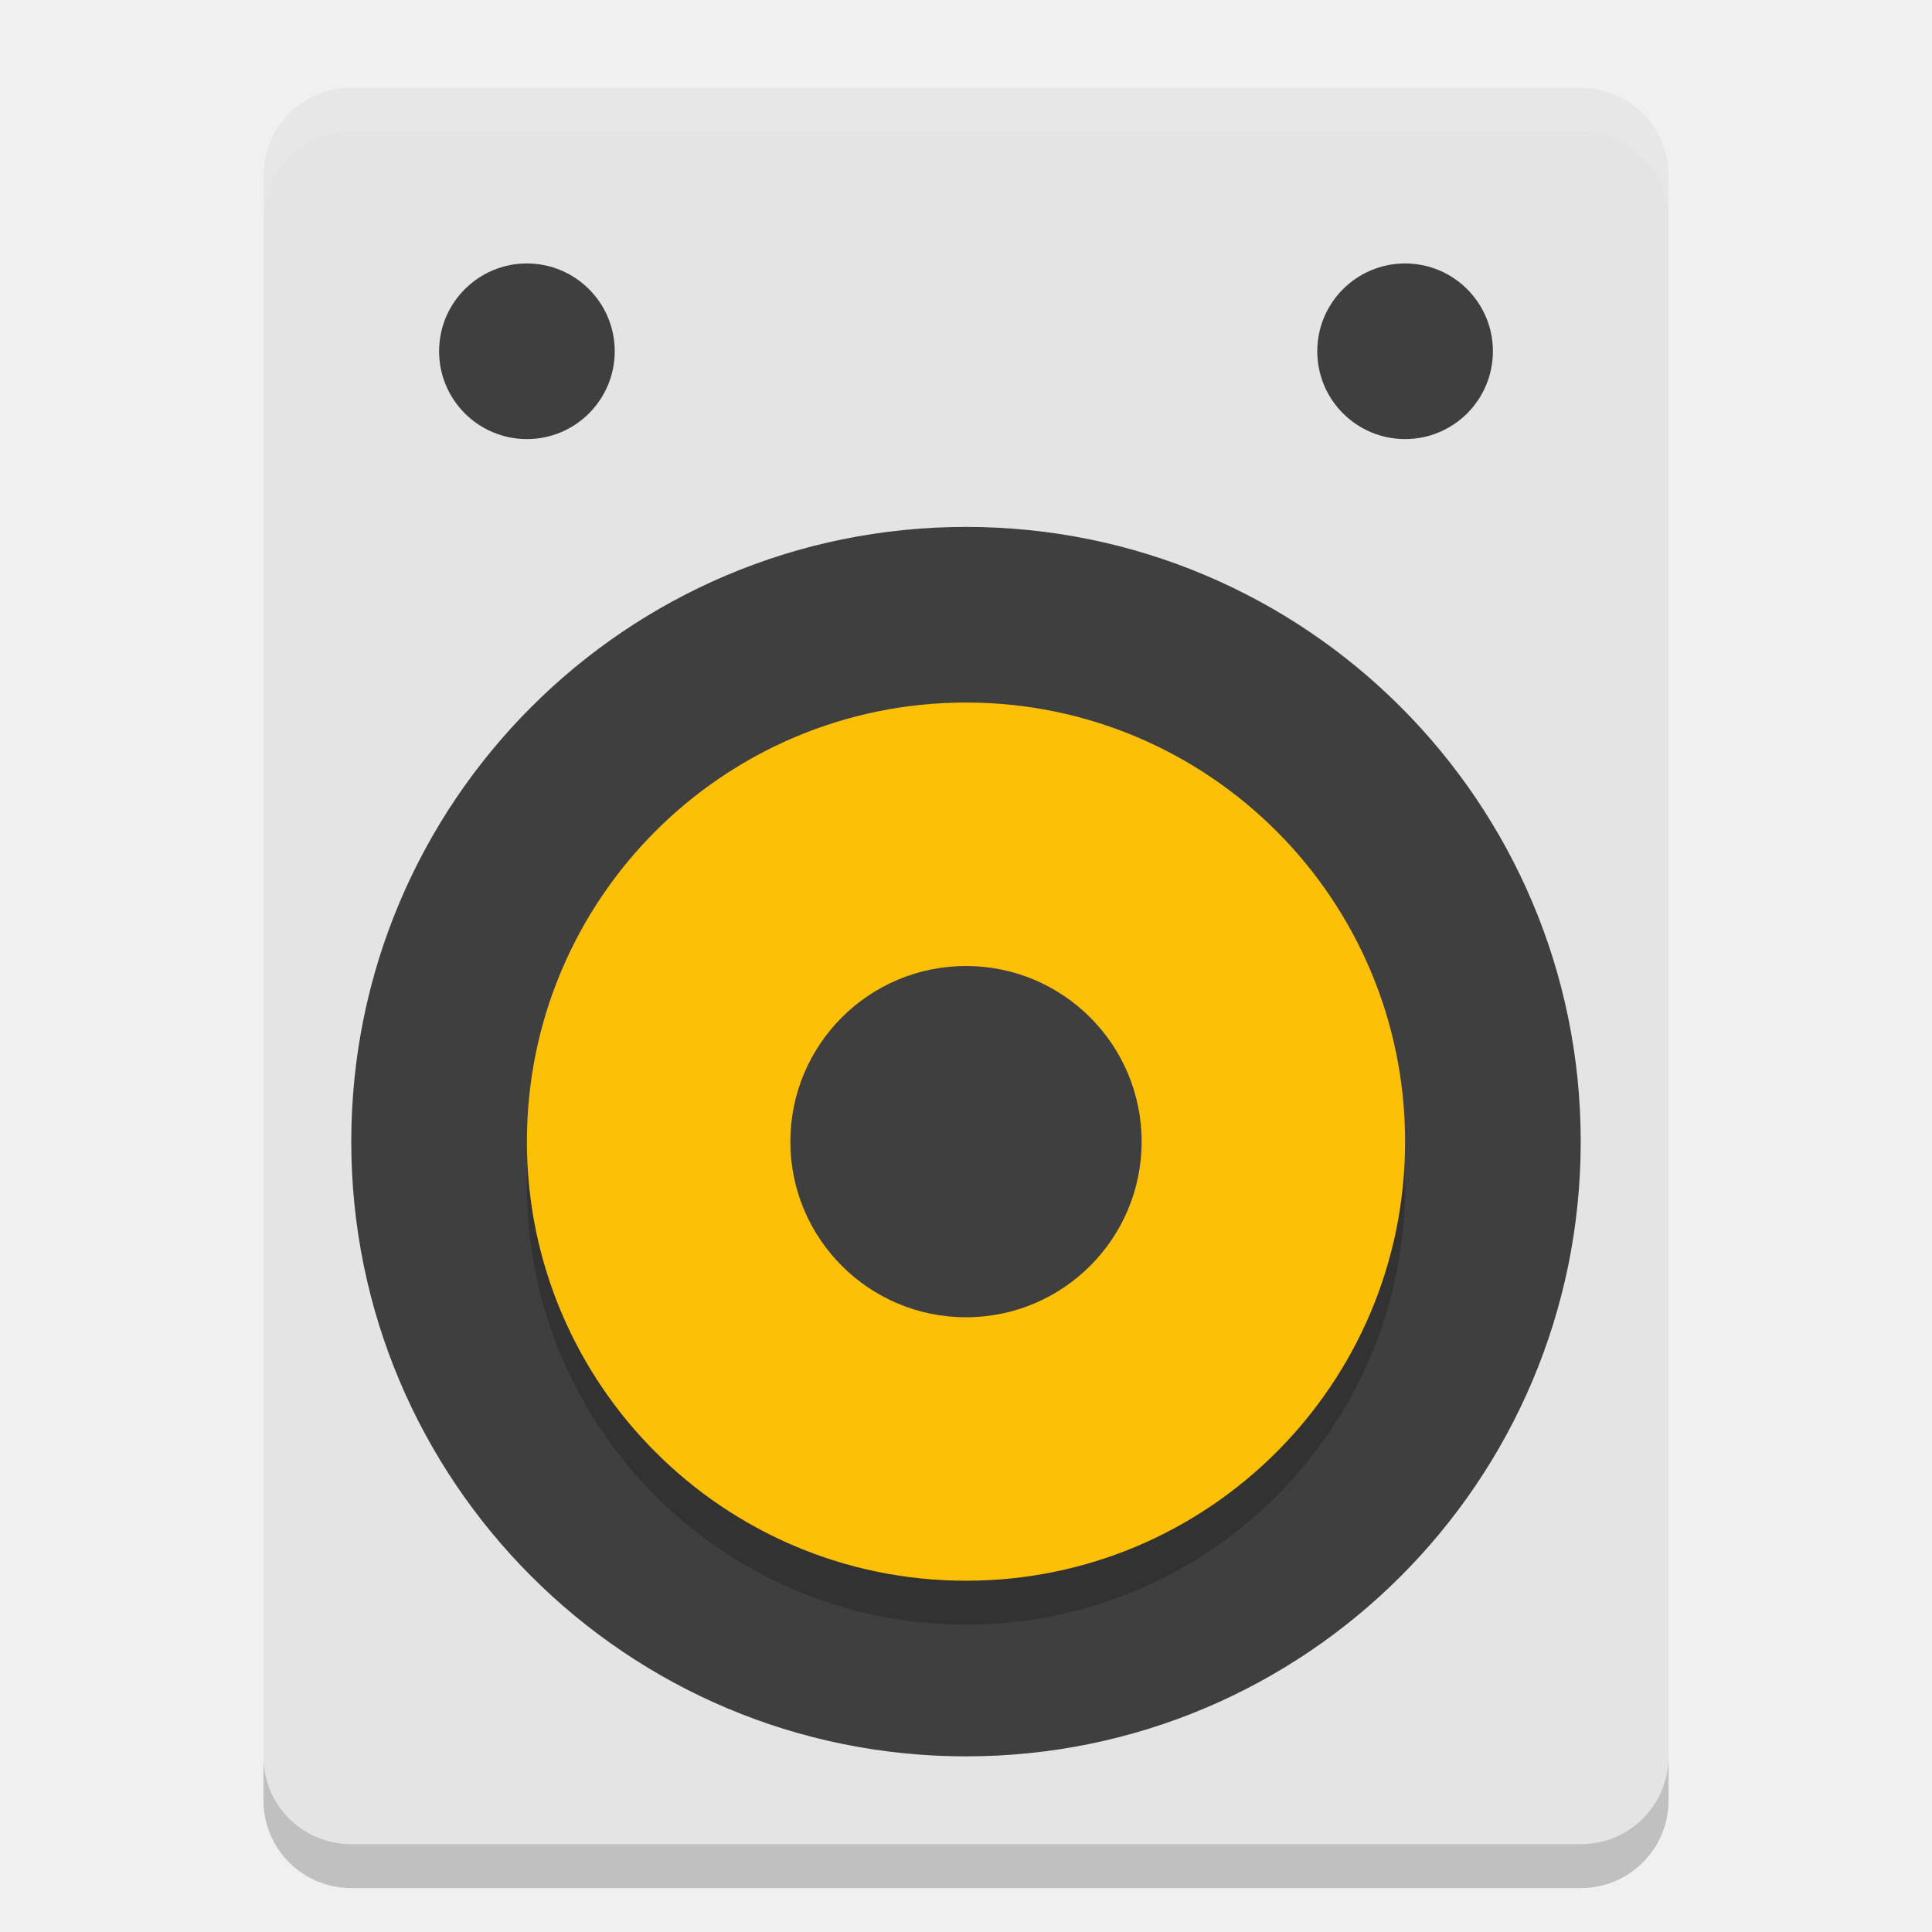
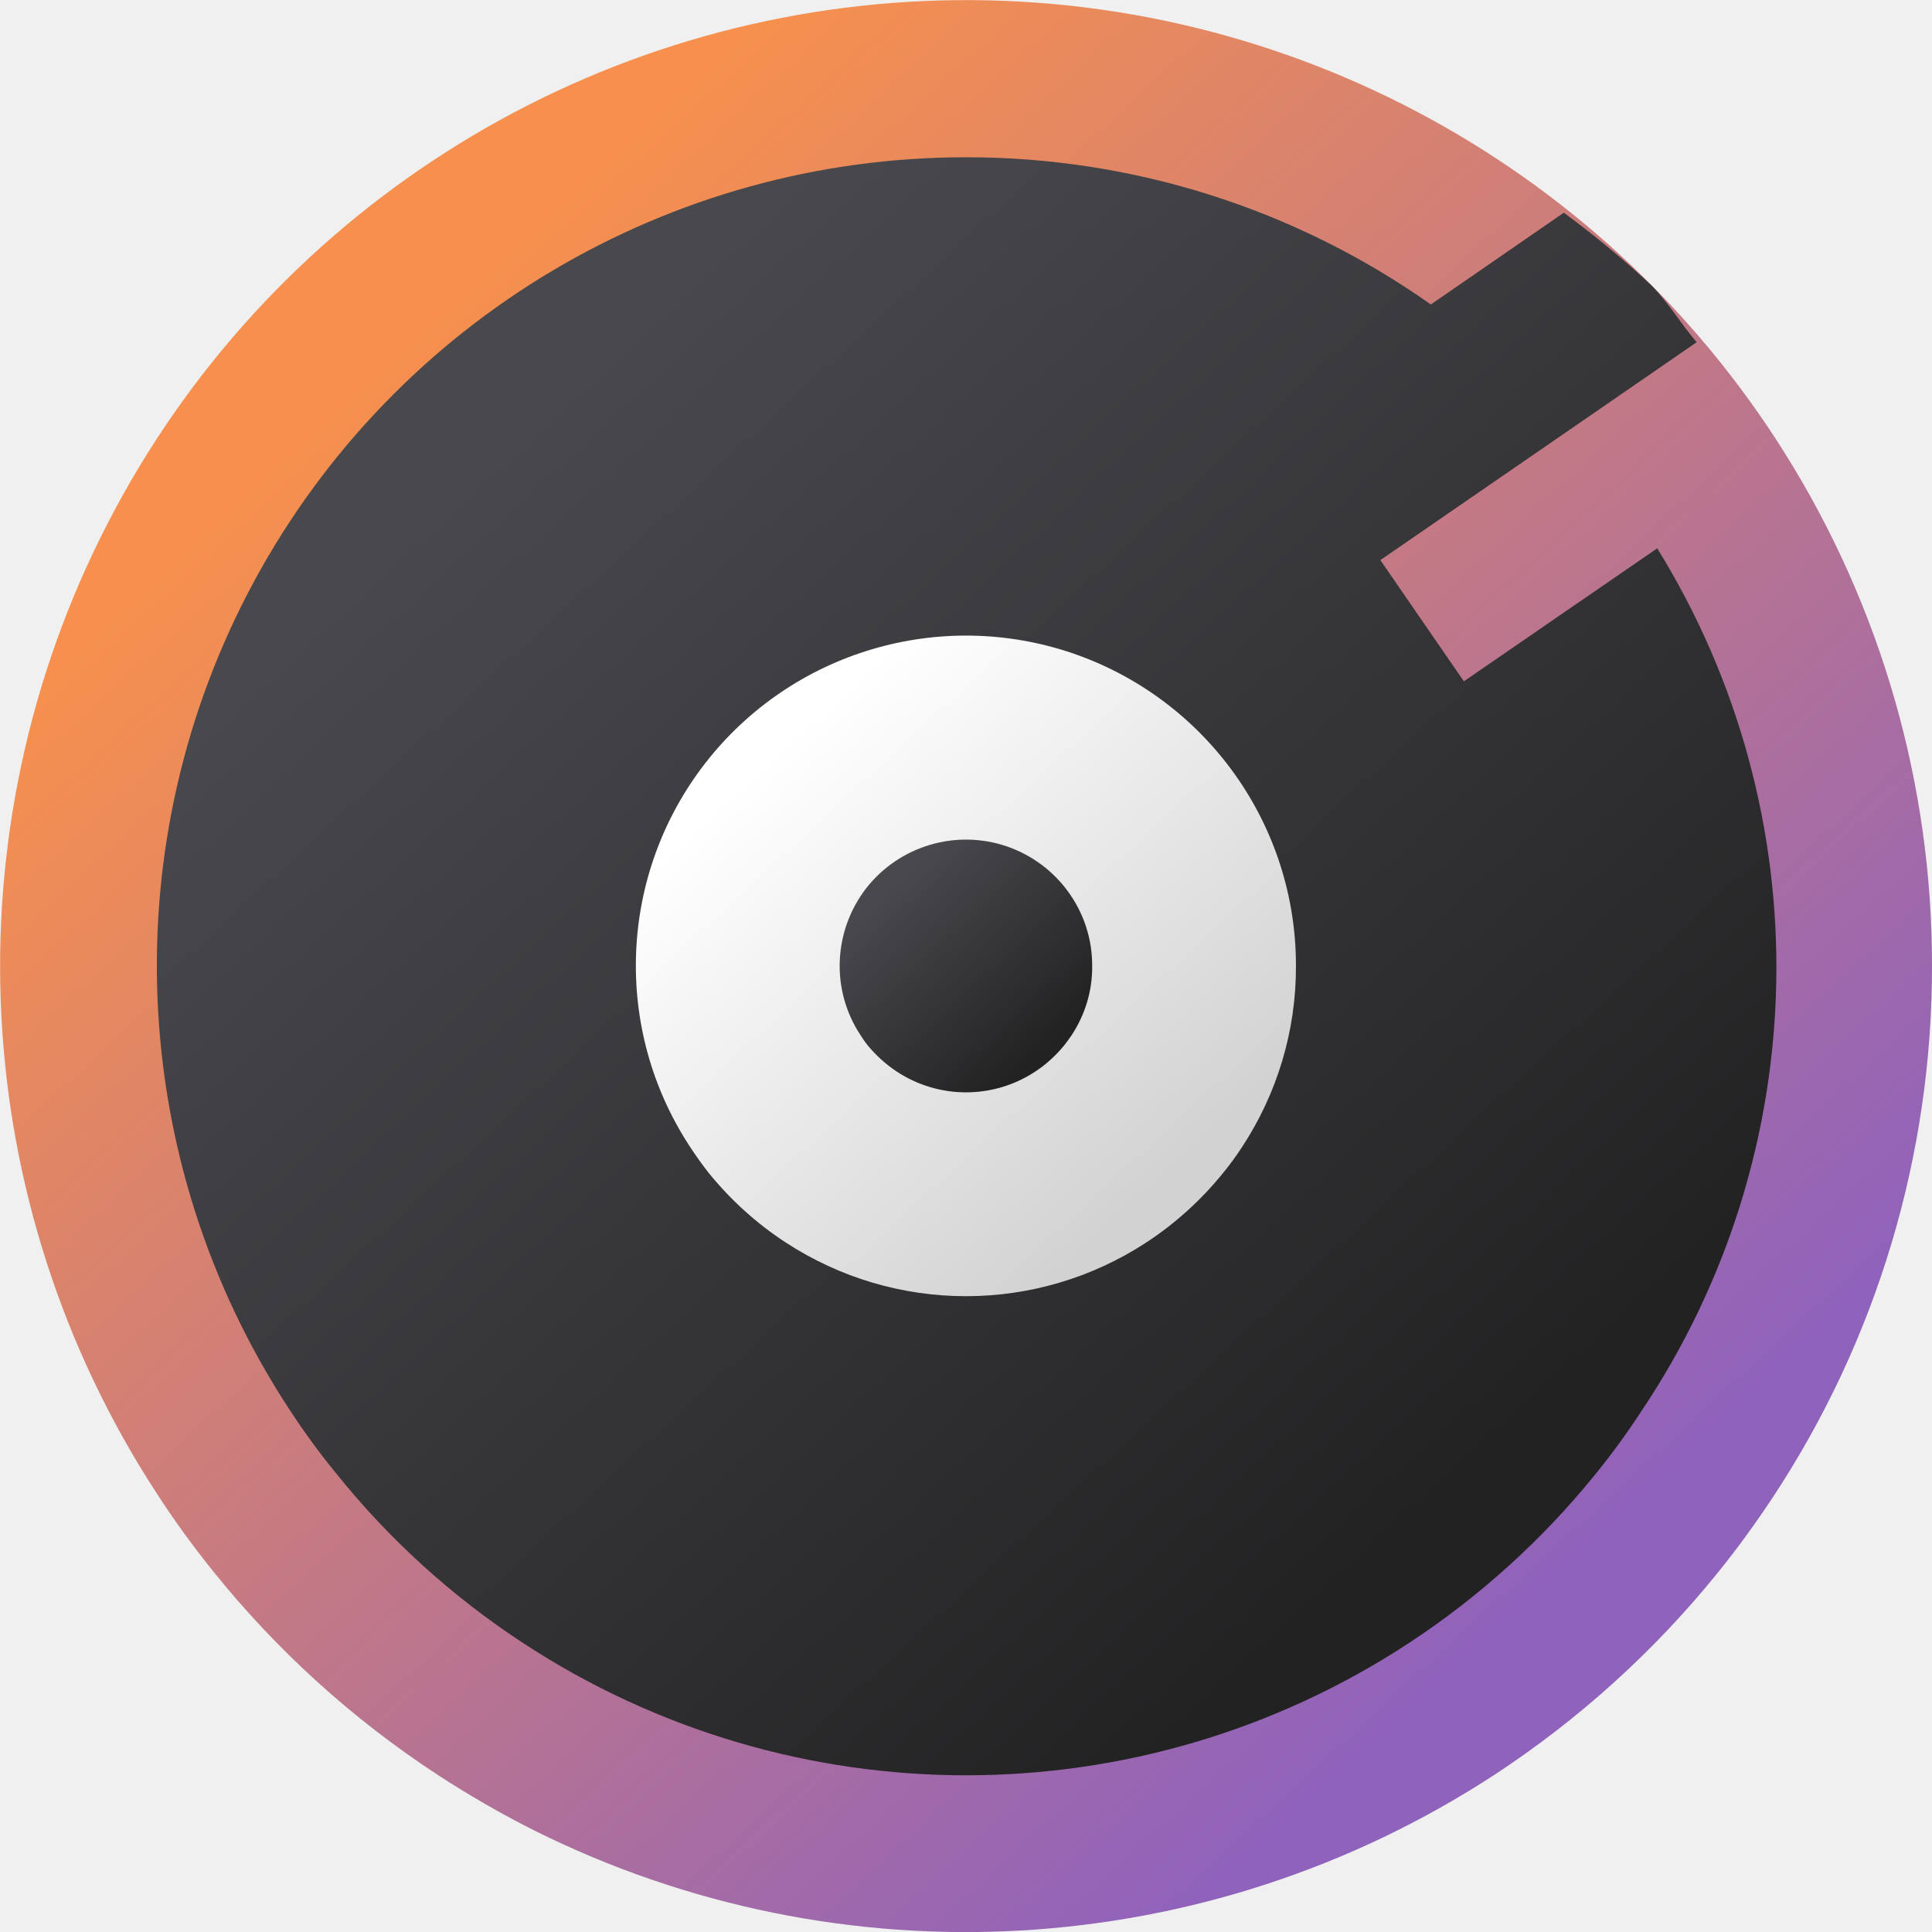
- <svg xmlns="http://www.w3.org/2000/svg" width="22" height="22" version="1">
-   <rect style="fill:#e4e4e4" width="16" height="20" x="-19" y="1" rx="1" ry="1" transform="scale(-1,1)" />
-   <circle style="fill:#3f3f3f" cx="-13" cy="11" r="7" transform="rotate(-90)" />
-   <circle style="opacity:0.2" cx="-13.5" cy="-11" r="5" transform="matrix(0,-1,-1,0,0,0)" />
-   <circle style="fill:#fec006" cx="-13" cy="-11" r="5" transform="matrix(0,-1,-1,0,0,0)" />
-   <circle style="fill:#3f3f3f" cx="-13" cy="-11" r="2" transform="matrix(0,-1,-1,0,0,0)" />
-   <circle style="fill:#3f3f3f" cx="4" cy="-6" r="1" transform="rotate(90)" />
-   <circle style="fill:#3f3f3f" cx="4" cy="-16" r="1" transform="rotate(90)" />
-   <path style="opacity:0.2" d="m 3,20 v 0.5 c 0,0.554 0.446,1 1,1 h 14 c 0.554,0 1,-0.446 1,-1 V 20 c 0,0.554 -0.446,1 -1,1 H 4 C 3.446,21 3,20.554 3,20 Z" />
-   <path style="opacity:0.1;fill:#ffffff" d="M 4,1 C 3.446,1 3,1.446 3,2 v 0.5 c 0,-0.554 0.446,-1 1,-1 h 14 c 0.554,0 1,0.446 1,1 V 2 C 19,1.446 18.554,1 18,1 Z" />
+ <svg xmlns="http://www.w3.org/2000/svg" width="32px" height="32px" viewBox="0 0 32 32" version="1.1">
+   <defs>
+     <linearGradient id="linear0" gradientUnits="userSpaceOnUse" x1="-59.866" y1="41.158" x2="-64.462" y2="46.142" gradientTransform="matrix(4.1232,0,0,-4.1232,272.401,196.073)">
+       <stop offset="0" style="stop-color:rgb(56.078%,38.431%,73.725%);stop-opacity:1;" />
+       <stop offset="1" style="stop-color:rgb(96.863%,56.471%,30.588%);stop-opacity:1;" />
+     </linearGradient>
+     <linearGradient id="linear1" gradientUnits="userSpaceOnUse" x1="-60.39" y1="42.215" x2="-64.986" y2="47.198" gradientTransform="matrix(3.4523,0,0,-3.4523,233.4455,169.5424)">
+       <stop offset="0" style="stop-color:rgb(13.725%,13.333%,13.725%);stop-opacity:1;" />
+       <stop offset="1" style="stop-color:rgb(28.627%,28.235%,30.196%);stop-opacity:1;" />
+     </linearGradient>
+     <linearGradient id="linear2" gradientUnits="userSpaceOnUse" x1="-67.811" y1="49.103" x2="-72.406" y2="54.087" gradientTransform="matrix(1.4087,0,0,-1.4087,114.7886,88.7112)">
+       <stop offset="0" style="stop-color:rgb(82.353%,82.353%,82.353%);stop-opacity:1;" />
+       <stop offset="1" style="stop-color:rgb(100%,100%,100%);stop-opacity:1;" />
+     </linearGradient>
+     <linearGradient id="linear3" gradientUnits="userSpaceOnUse" x1="-87.286" y1="68.579" x2="-91.881" y2="73.562" gradientTransform="matrix(0.5389,0,0,-0.5389,64.2905,54.3144)">
+       <stop offset="0" style="stop-color:rgb(13.725%,13.333%,13.725%);stop-opacity:1;" />
+       <stop offset="1" style="stop-color:rgb(28.627%,28.235%,30.196%);stop-opacity:1;" />
+     </linearGradient>
+   </defs>
+   <g id="surface1">
+     <path style=" stroke:none;fill-rule:nonzero;fill:url(#linear0);" d="M 32 16 C 32.004 19.129 31.086 22.191 29.363 24.801 C 29.074 25.238 28.77 25.656 28.441 26.062 C 27.391 27.359 26.145 28.484 24.75 29.398 C 19.988 32.504 13.941 32.855 8.852 30.32 C 8.301 30.043 7.766 29.734 7.25 29.398 C 5.836 28.473 4.574 27.328 3.52 26.012 C 3.191 25.602 2.883 25.18 2.598 24.738 C -0.543 19.922 -0.855 13.793 1.777 8.68 C 4.406 3.566 9.578 0.262 15.324 0.016 C 21.07 -0.227 26.504 2.629 29.559 7.5 C 31.156 10.047 32.004 12.992 32 16 Z M 32 16 " />
+     <path style=" stroke:none;fill-rule:nonzero;fill:url(#linear1);" d="M 16 2.605 C 11.082 2.602 6.559 5.293 4.215 9.617 C 1.871 13.941 2.09 19.203 4.777 23.32 C 5.016 23.688 5.273 24.043 5.551 24.383 C 6.434 25.488 7.488 26.445 8.672 27.219 C 13.125 30.133 18.879 30.133 23.328 27.219 C 24.496 26.453 25.539 25.512 26.418 24.426 C 26.691 24.09 26.949 23.738 27.188 23.371 C 30.07 19.07 30.172 13.484 27.449 9.082 L 24.246 11.285 L 22.863 9.277 L 25.965 7.141 L 28.102 5.668 C 27.84 5.363 27.633 5.008 27.348 4.723 C 26.891 4.293 26.406 3.895 25.902 3.523 L 23.699 5.043 C 21.445 3.453 18.758 2.602 16 2.605 Z M 16 2.605 " />
+     <path style=" stroke:none;fill-rule:nonzero;fill:url(#linear2);" d="M 21.465 16 C 21.469 17.07 21.156 18.113 20.566 19.008 C 20.469 19.156 20.363 19.301 20.25 19.438 C 19.891 19.879 19.465 20.266 18.988 20.578 C 17.172 21.766 14.828 21.766 13.012 20.578 C 12.527 20.262 12.098 19.871 11.734 19.422 C 11.625 19.281 11.52 19.137 11.422 18.984 C 10.145 17.031 10.25 14.48 11.684 12.637 C 13.121 10.793 15.566 10.066 17.777 10.824 C 19.984 11.586 21.469 13.664 21.465 16 Z M 21.465 16 " />
+     <path style=" stroke:none;fill-rule:nonzero;fill:url(#linear3);" d="M 18.09 16 C 18.094 16.41 17.973 16.809 17.746 17.152 C 17.707 17.207 17.668 17.262 17.625 17.316 C 17.488 17.484 17.324 17.633 17.145 17.75 C 16.449 18.207 15.551 18.207 14.855 17.75 C 14.672 17.629 14.508 17.48 14.367 17.309 C 14.324 17.254 14.285 17.199 14.25 17.141 C 13.758 16.395 13.801 15.418 14.348 14.711 C 14.898 14.008 15.836 13.73 16.68 14.02 C 17.523 14.312 18.094 15.105 18.09 16 Z M 18.09 16 " />
+   </g>
</svg>
